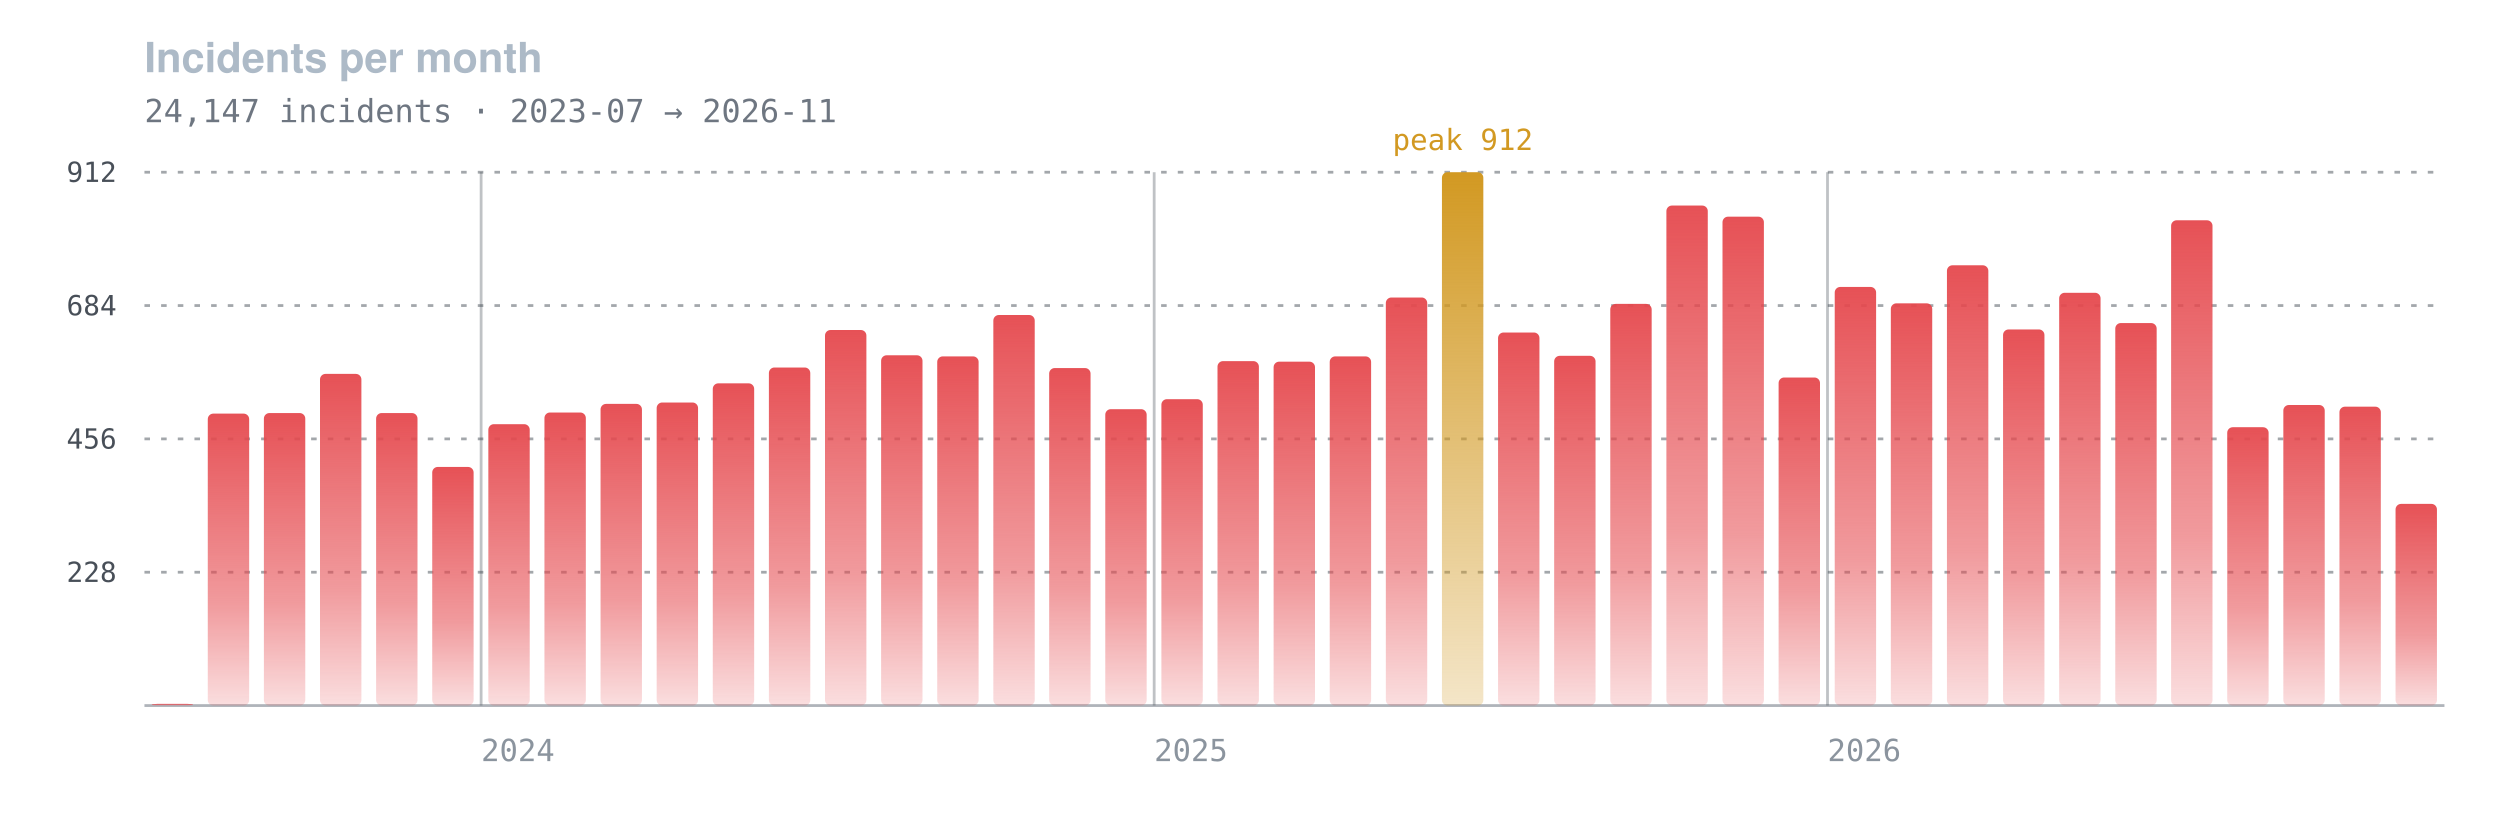
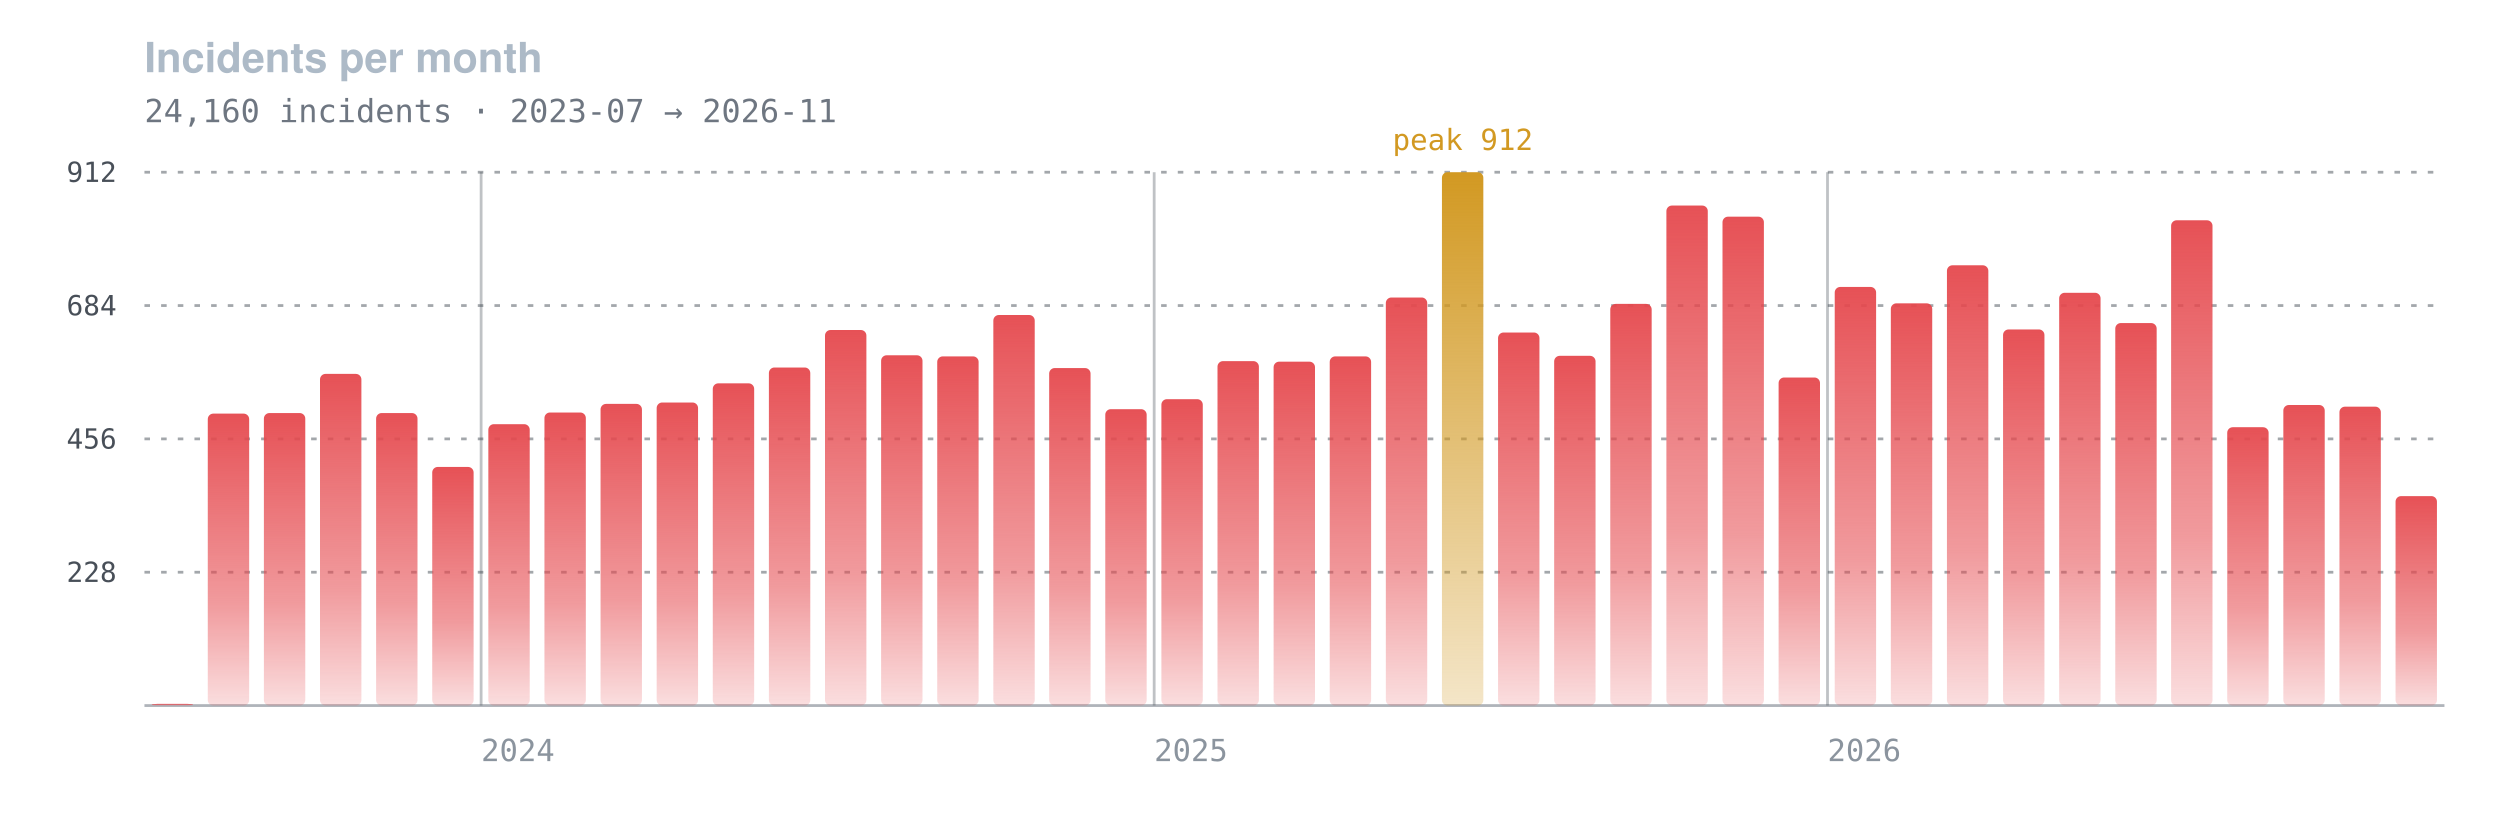
<svg xmlns="http://www.w3.org/2000/svg" viewBox="0 0 900 300" width="900" height="300" role="img">
  <defs>
    <linearGradient id="bg" x1="0" y1="0" x2="0" y2="1">
      <stop offset="0%" stop-color="#e5484d" stop-opacity="0.95" />
      <stop offset="65%" stop-color="#e5484d" stop-opacity="0.55" />
      <stop offset="100%" stop-color="#e5484d" stop-opacity="0.18" />
    </linearGradient>
    <linearGradient id="pk" x1="0" y1="0" x2="0" y2="1">
      <stop offset="0%" stop-color="#d29922" stop-opacity="1" />
      <stop offset="100%" stop-color="#d29922" stop-opacity="0.25" />
    </linearGradient>
  </defs>
  <text x="52" y="26" fill="#adbac7" font-size="15" font-family="-apple-system,BlinkMacSystemFont,Segoe UI,Helvetica,Arial,sans-serif" font-weight="600">Incidents per month</text>
-   <text x="52" y="44" fill="#6e7681" font-size="11.5" font-family="ui-monospace,SFMono-Regular,Menlo,Consolas,monospace">24,147 incidents · 2023-07 → 2026-11</text>
+   <text x="52" y="44" fill="#6e7681" font-size="11.5" font-family="ui-monospace,SFMono-Regular,Menlo,Consolas,monospace">24,160 incidents · 2023-07 → 2026-11</text>
  <line x1="52" y1="206.0" x2="880" y2="206.0" stroke="#484f58" stroke-width="1" stroke-dasharray="2 4" opacity="0.5" />
  <text x="42" y="209.5" fill="#484f58" font-size="10" font-family="ui-monospace,SFMono-Regular,Menlo,Consolas,monospace" text-anchor="end">228</text>
  <line x1="52" y1="158.0" x2="880" y2="158.0" stroke="#484f58" stroke-width="1" stroke-dasharray="2 4" opacity="0.5" />
  <text x="42" y="161.5" fill="#484f58" font-size="10" font-family="ui-monospace,SFMono-Regular,Menlo,Consolas,monospace" text-anchor="end">456</text>
  <line x1="52" y1="110.0" x2="880" y2="110.0" stroke="#484f58" stroke-width="1" stroke-dasharray="2 4" opacity="0.5" />
  <text x="42" y="113.5" fill="#484f58" font-size="10" font-family="ui-monospace,SFMono-Regular,Menlo,Consolas,monospace" text-anchor="end">684</text>
  <line x1="52" y1="62.0" x2="880" y2="62.0" stroke="#484f58" stroke-width="1" stroke-dasharray="2 4" opacity="0.5" />
  <text x="42" y="65.5" fill="#484f58" font-size="10" font-family="ui-monospace,SFMono-Regular,Menlo,Consolas,monospace" text-anchor="end">912</text>
  <line x1="52" y1="254" x2="880" y2="254" stroke="#6e7681" stroke-width="1" opacity="0.55" />
  <rect x="54.6" y="253.4" width="14.9" height="0.6" rx="2" fill="url(#bg)" />
  <rect x="74.8" y="148.9" width="14.9" height="105.1" rx="2" fill="url(#bg)" />
  <rect x="95.0" y="148.7" width="14.9" height="105.3" rx="2" fill="url(#bg)" />
  <rect x="115.2" y="134.6" width="14.9" height="119.4" rx="2" fill="url(#bg)" />
  <rect x="135.4" y="148.7" width="14.9" height="105.3" rx="2" fill="url(#bg)" />
  <rect x="155.6" y="168.1" width="14.9" height="85.9" rx="2" fill="url(#bg)" />
  <rect x="175.8" y="152.7" width="14.9" height="101.3" rx="2" fill="url(#bg)" />
  <line x1="173.2" y1="62" x2="173.2" y2="254" stroke="#484f58" stroke-width="1" opacity="0.35" />
  <text x="173.2" y="274" fill="#8b949e" font-size="11" font-family="ui-monospace,SFMono-Regular,Menlo,Consolas,monospace">2024</text>
  <rect x="196.0" y="148.5" width="14.9" height="105.5" rx="2" fill="url(#bg)" />
  <rect x="216.2" y="145.4" width="14.9" height="108.6" rx="2" fill="url(#bg)" />
  <rect x="236.4" y="144.9" width="14.9" height="109.1" rx="2" fill="url(#bg)" />
  <rect x="256.6" y="138.0" width="14.9" height="116.0" rx="2" fill="url(#bg)" />
  <rect x="276.8" y="132.3" width="14.9" height="121.7" rx="2" fill="url(#bg)" />
  <rect x="297.0" y="118.8" width="14.9" height="135.2" rx="2" fill="url(#bg)" />
  <rect x="317.2" y="127.9" width="14.9" height="126.1" rx="2" fill="url(#bg)" />
  <rect x="337.4" y="128.3" width="14.9" height="125.7" rx="2" fill="url(#bg)" />
  <rect x="357.6" y="113.4" width="14.9" height="140.6" rx="2" fill="url(#bg)" />
  <rect x="377.7" y="132.5" width="14.9" height="121.5" rx="2" fill="url(#bg)" />
  <rect x="397.9" y="147.3" width="14.9" height="106.7" rx="2" fill="url(#bg)" />
  <rect x="418.1" y="143.7" width="14.9" height="110.3" rx="2" fill="url(#bg)" />
  <line x1="415.5" y1="62" x2="415.5" y2="254" stroke="#484f58" stroke-width="1" opacity="0.35" />
  <text x="415.5" y="274" fill="#8b949e" font-size="11" font-family="ui-monospace,SFMono-Regular,Menlo,Consolas,monospace">2025</text>
  <rect x="438.3" y="130.0" width="14.9" height="124.0" rx="2" fill="url(#bg)" />
  <rect x="458.5" y="130.2" width="14.9" height="123.8" rx="2" fill="url(#bg)" />
  <rect x="478.7" y="128.3" width="14.9" height="125.7" rx="2" fill="url(#bg)" />
  <rect x="498.9" y="107.1" width="14.9" height="146.9" rx="2" fill="url(#bg)" />
  <rect x="519.1" y="62.0" width="14.9" height="192.0" rx="2" fill="url(#pk)" />
  <rect x="539.3" y="119.7" width="14.9" height="134.3" rx="2" fill="url(#bg)" />
  <rect x="559.5" y="128.1" width="14.9" height="125.9" rx="2" fill="url(#bg)" />
  <rect x="579.7" y="109.4" width="14.9" height="144.6" rx="2" fill="url(#bg)" />
  <rect x="599.9" y="74.0" width="14.9" height="180.0" rx="2" fill="url(#bg)" />
  <rect x="620.1" y="78.0" width="14.9" height="176.0" rx="2" fill="url(#bg)" />
  <rect x="640.3" y="135.9" width="14.9" height="118.1" rx="2" fill="url(#bg)" />
  <rect x="660.5" y="103.3" width="14.9" height="150.7" rx="2" fill="url(#bg)" />
  <line x1="657.9" y1="62" x2="657.9" y2="254" stroke="#484f58" stroke-width="1" opacity="0.35" />
  <text x="657.9" y="274" fill="#8b949e" font-size="11" font-family="ui-monospace,SFMono-Regular,Menlo,Consolas,monospace">2026</text>
  <rect x="680.7" y="109.2" width="14.9" height="144.8" rx="2" fill="url(#bg)" />
  <rect x="700.9" y="95.5" width="14.9" height="158.5" rx="2" fill="url(#bg)" />
  <rect x="721.1" y="118.6" width="14.9" height="135.4" rx="2" fill="url(#bg)" />
  <rect x="741.3" y="105.4" width="14.9" height="148.6" rx="2" fill="url(#bg)" />
  <rect x="761.5" y="116.3" width="14.9" height="137.7" rx="2" fill="url(#bg)" />
  <rect x="781.6" y="79.3" width="14.9" height="174.7" rx="2" fill="url(#bg)" />
  <rect x="801.8" y="153.8" width="14.9" height="100.2" rx="2" fill="url(#bg)" />
  <rect x="822.0" y="145.8" width="14.9" height="108.2" rx="2" fill="url(#bg)" />
  <rect x="842.2" y="146.4" width="14.9" height="107.6" rx="2" fill="url(#bg)" />
-   <rect x="862.4" y="181.4" width="14.9" height="72.6" rx="2" fill="url(#bg)" />
+   <rect x="862.4" y="178.6" width="14.9" height="75.4" rx="2" fill="url(#bg)" />
  <text x="526.6" y="54.0" fill="#d29922" font-size="10.5" font-family="ui-monospace,SFMono-Regular,Menlo,Consolas,monospace" text-anchor="middle">peak 912</text>
</svg>
